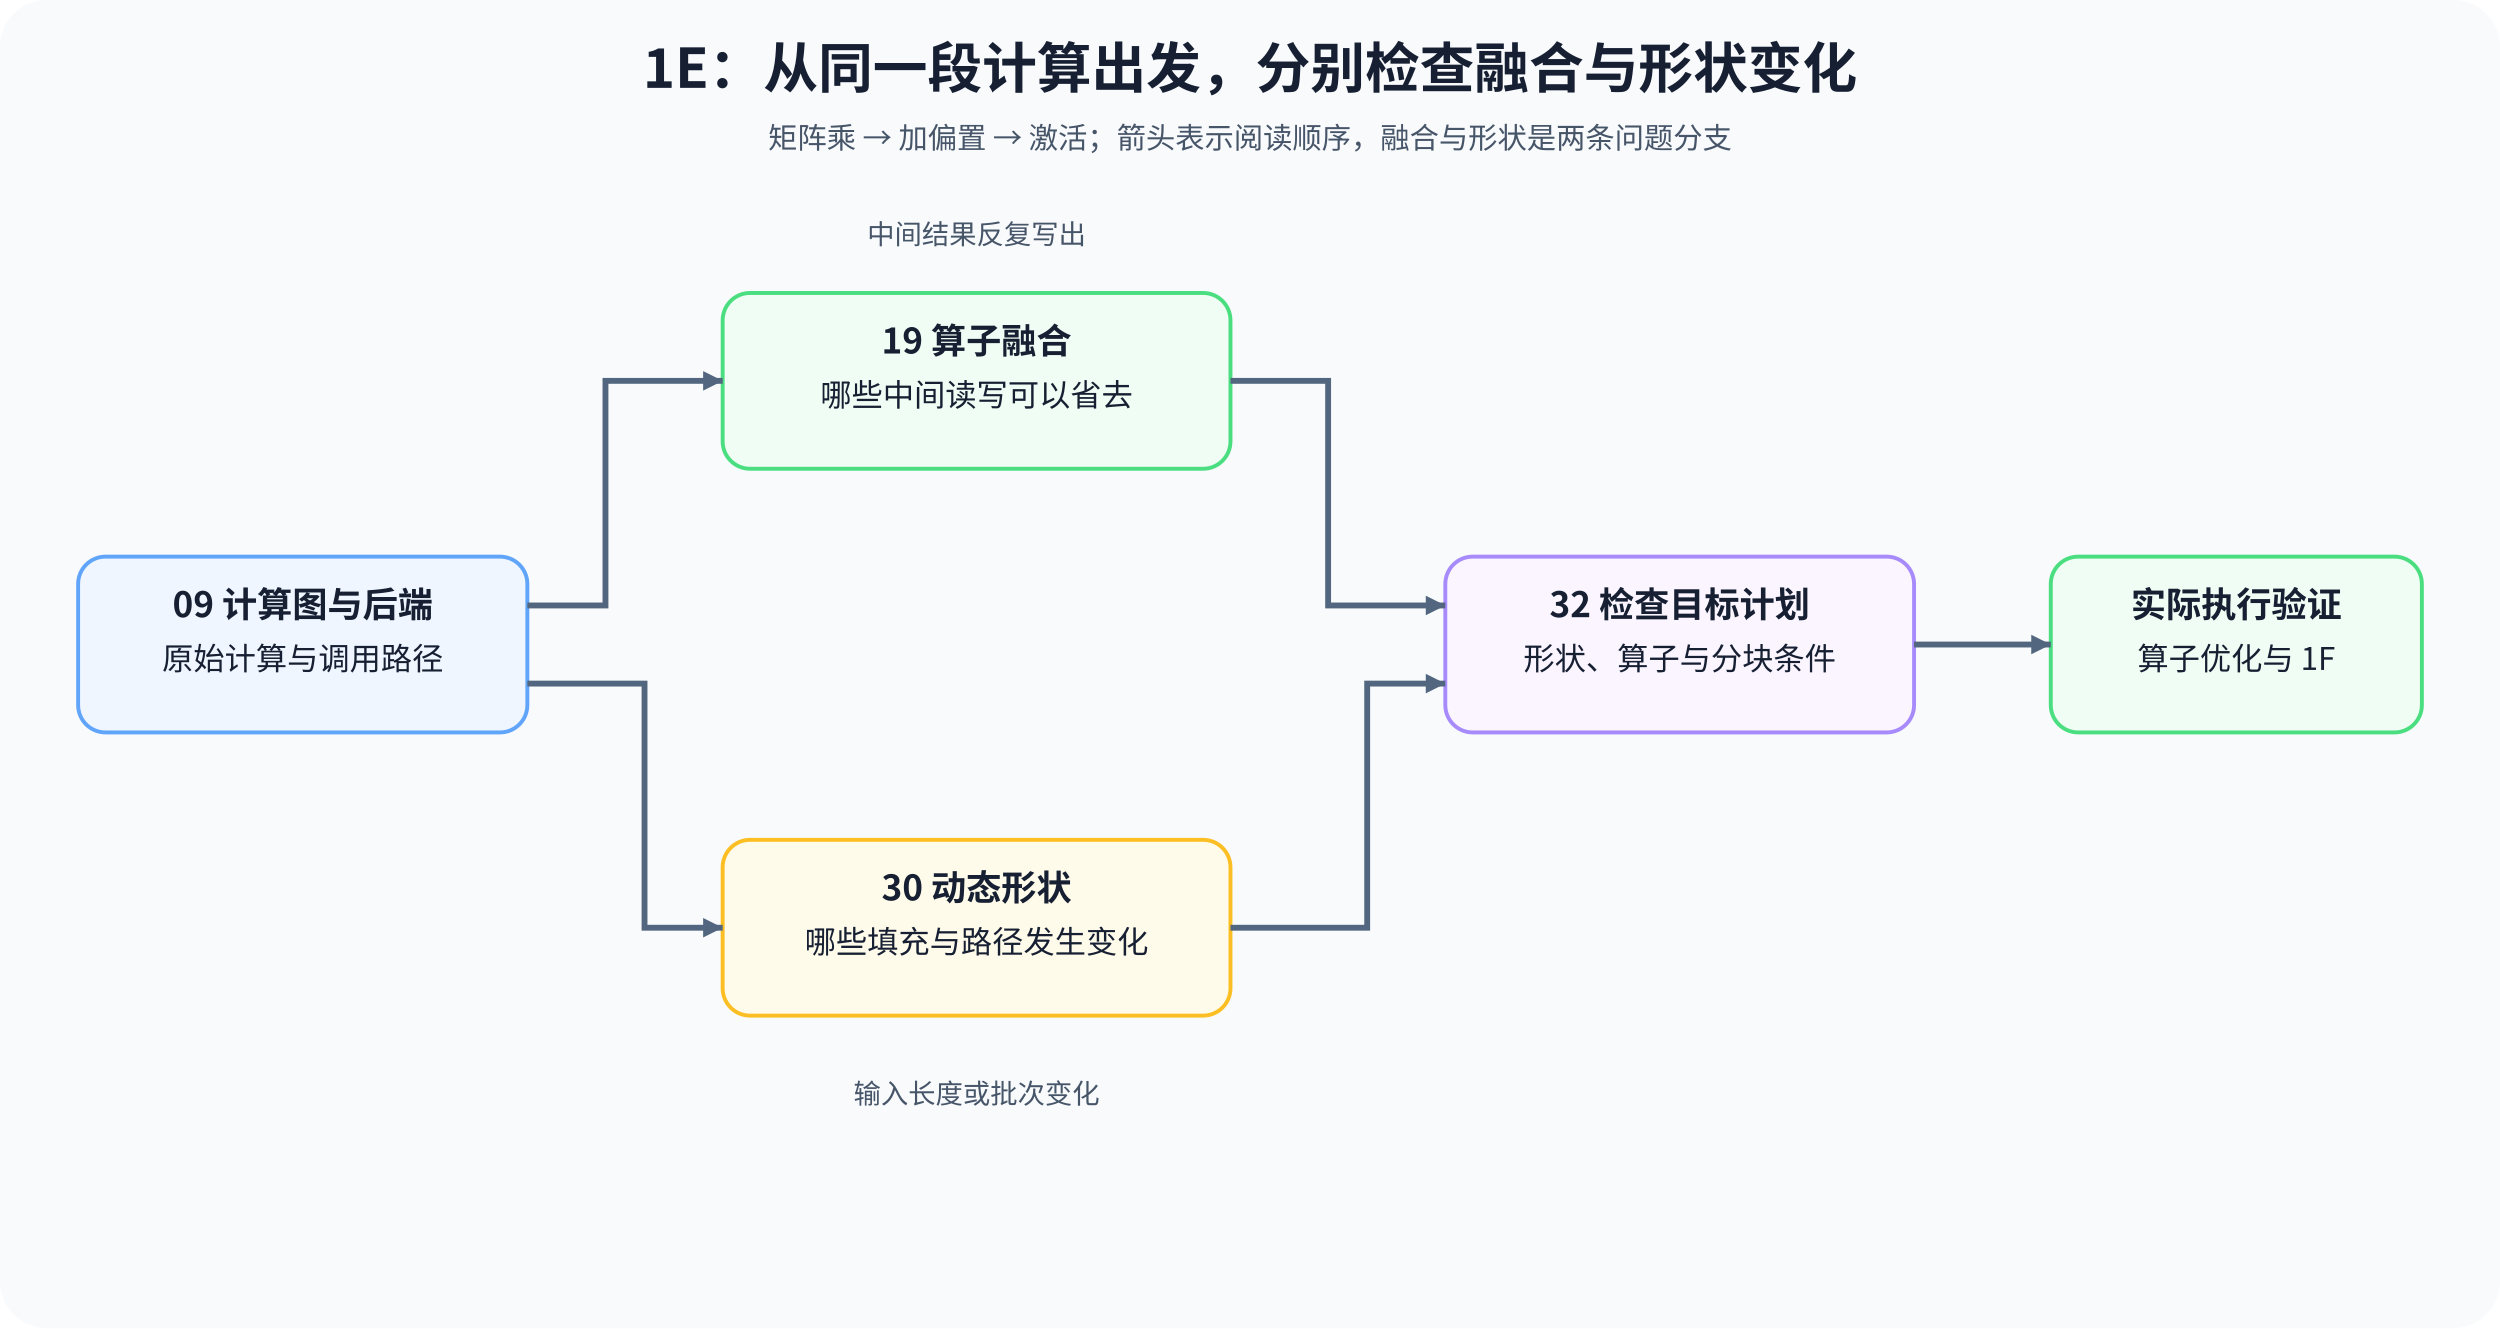
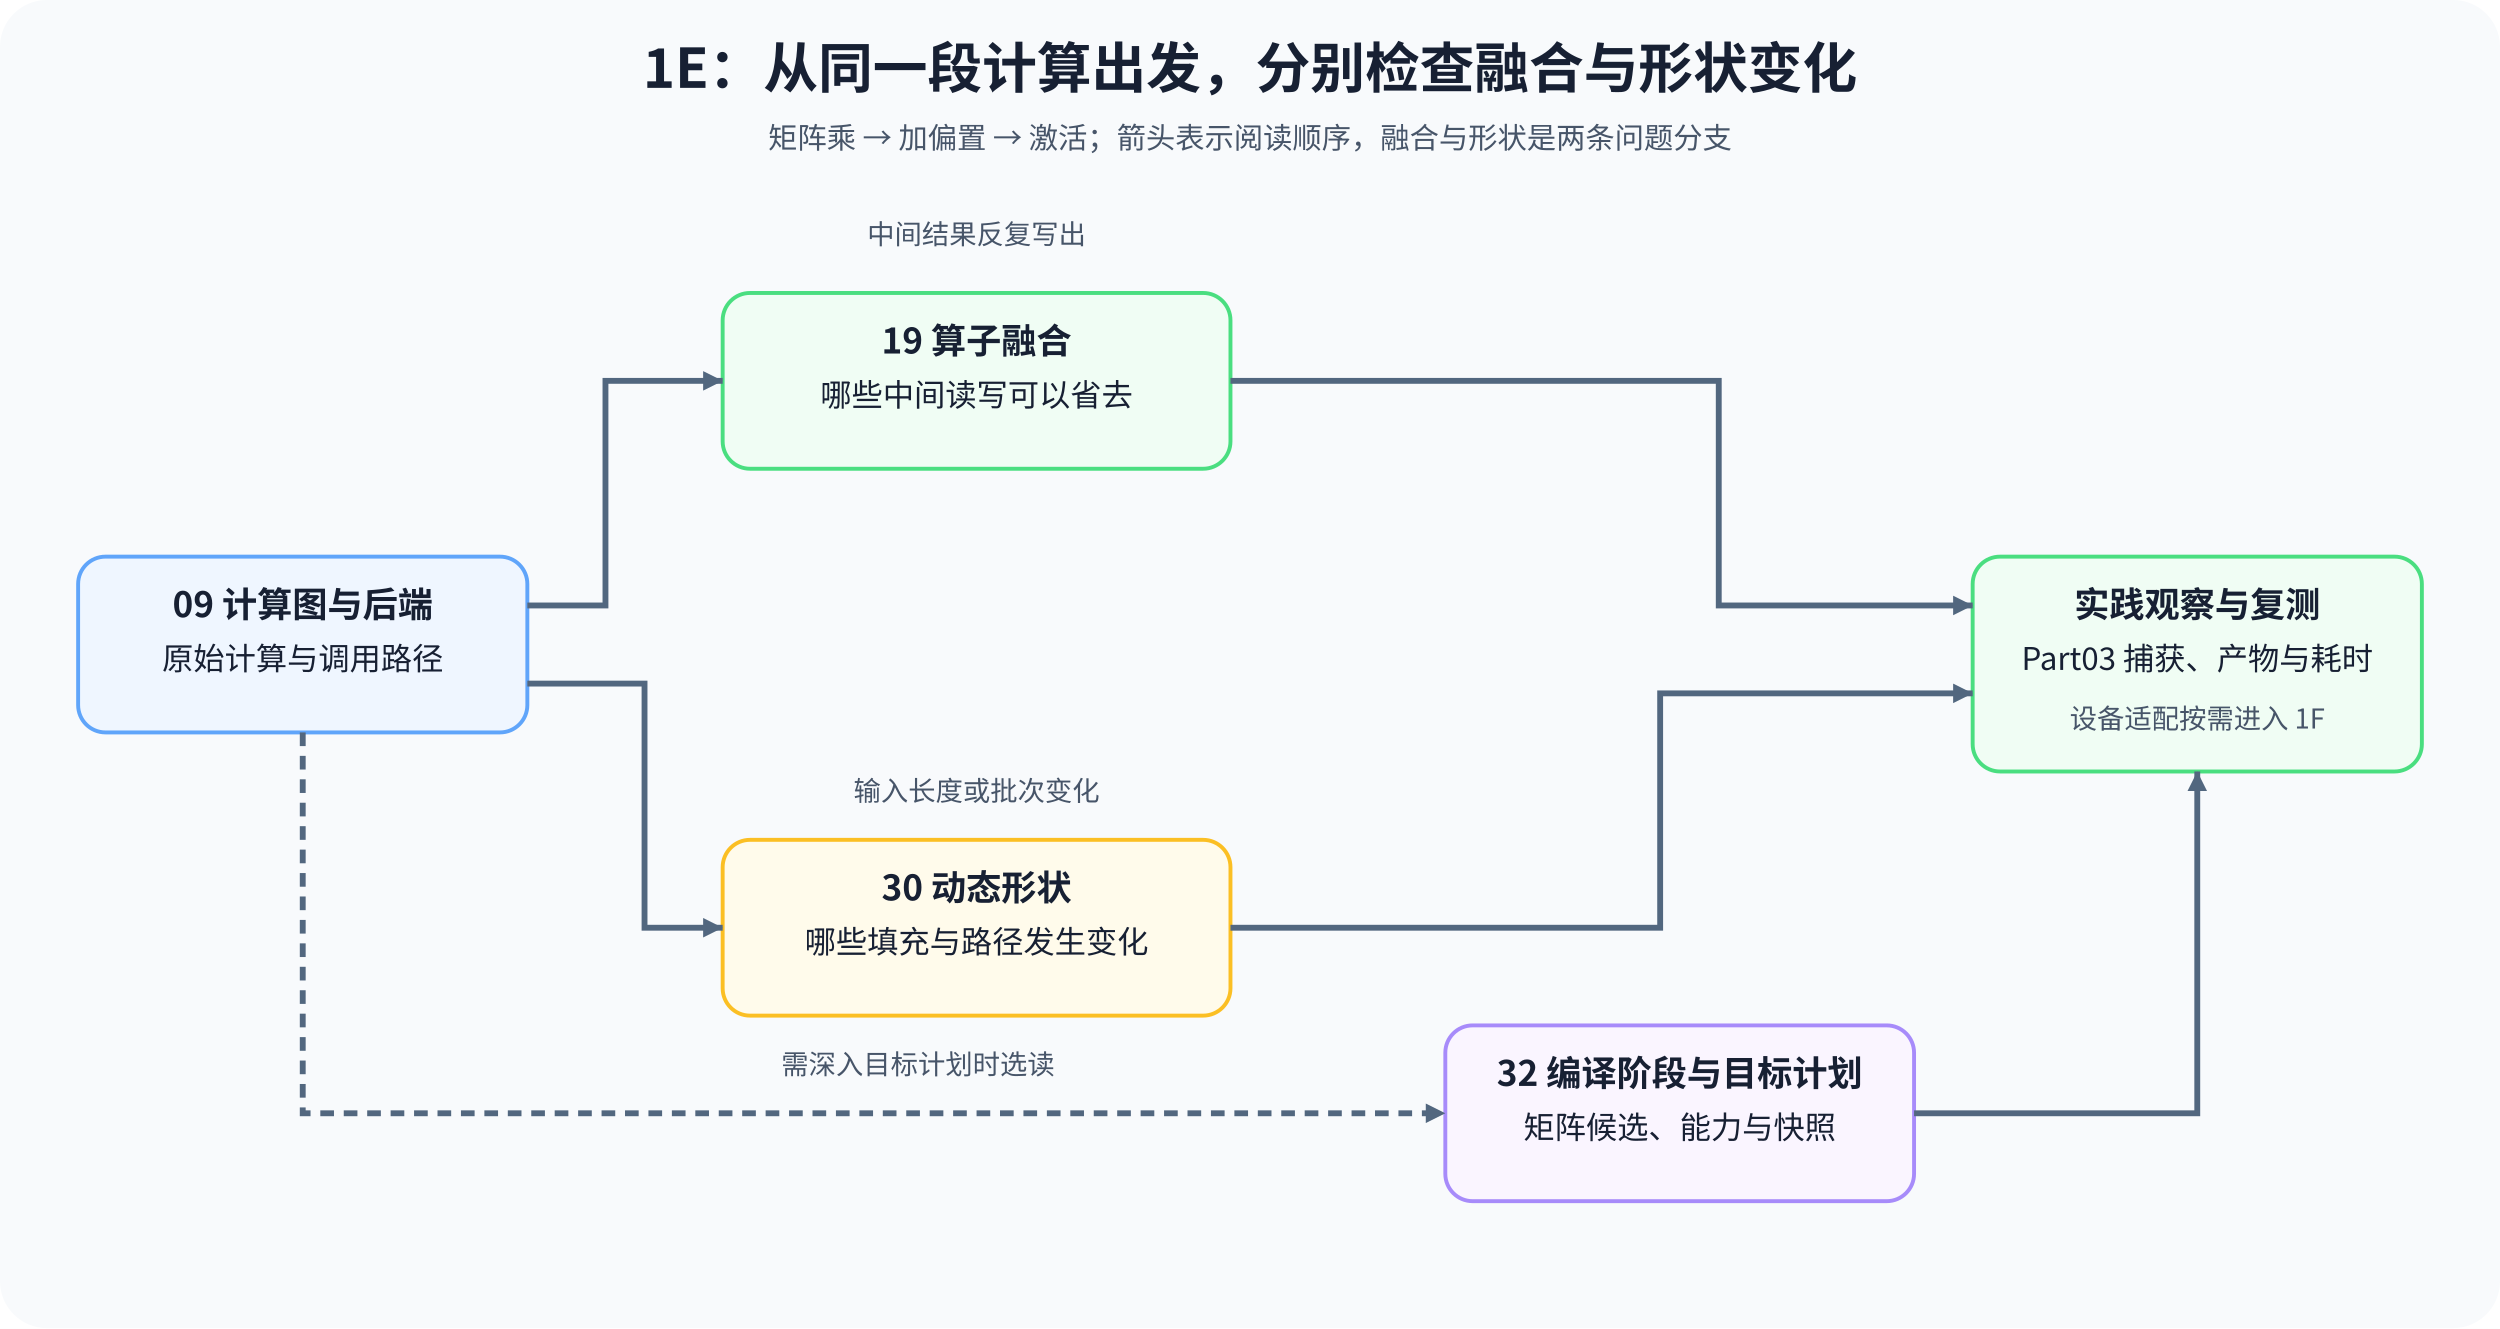
<svg xmlns="http://www.w3.org/2000/svg" width="1280" height="680" viewBox="0 0 1280 680" role="img" aria-labelledby="title desc">
  <defs>
    <marker id="a" markerWidth="10" markerHeight="10" refX="10" refY="5" orient="auto" markerUnits="userSpaceOnUse">
      <path d="M0 0L10 5L0 10Z" fill="#52677f" />
    </marker>
    <style>text{font-family:'Noto Sans CJK SC',sans-serif;fill:#172033}.title{font-size:28px;font-weight:700}.sub{font-size:15px;fill:#475569}.head{font-size:18px;font-weight:700}.body{font-size:16px}.small{font-size:14px;fill:#475569}.edge{stroke:#52677f;stroke-width:3;fill:none;marker-end:url(#a)}</style>
  </defs>
  <rect width="1280" height="680" rx="24" fill="#f8fafc" />
  <text x="640" y="45" text-anchor="middle" class="title">1E：从同一段计算出发，分别检查融合与形状变化</text>
  <text x="640" y="76" text-anchor="middle" class="sub">矩阵乘 → 加偏置 → 激活；箭头表示阅读顺序，融合与形状是两条问题分支</text>
  <rect x="40" y="285" width="230" height="90" rx="14" fill="#eff6ff" stroke="#60a5fa" stroke-width="2" />
  <text x="155" y="316" text-anchor="middle" class="head">09 计算图与后端</text>
  <text x="155" y="343" text-anchor="middle" class="body">原始计算与调用路径</text>
  <rect x="370" y="150" width="260" height="90" rx="14" fill="#f0fdf4" stroke="#4ade80" stroke-width="2" />
  <text x="500" y="181" text-anchor="middle" class="head">19 算子融合</text>
  <text x="500" y="208" text-anchor="middle" class="body">哪些中间读写可以省去</text>
  <rect x="370" y="430" width="260" height="90" rx="14" fill="#fffbeb" stroke="#fbbf24" stroke-width="2" />
  <text x="500" y="461" text-anchor="middle" class="head">30 动态形状</text>
  <text x="500" y="488" text-anchor="middle" class="body">哪些填充与路径发生变化</text>
-   <rect x="740" y="285" width="240" height="90" rx="14" fill="#faf5ff" stroke="#a78bfa" stroke-width="2" />
-   <text x="860" y="316" text-anchor="middle" class="head">32 检查目标计划</text>
-   <text x="860" y="343" text-anchor="middle" class="body">形状、算子与分块条件</text>
-   <rect x="1050" y="285" width="190" height="90" rx="14" fill="#f0fdf4" stroke="#4ade80" stroke-width="2" />
-   <text x="1145" y="316" text-anchor="middle" class="head">实际执行验证</text>
-   <text x="1145" y="343" text-anchor="middle" class="body">算子优化与 1F</text>
+   <rect x="740" y="525" width="240" height="90" rx="14" fill="#faf5ff" stroke="#a78bfa" stroke-width="2" />
+   <text x="860" y="556" text-anchor="middle" class="head">32 编译阶段与目标计划</text>
+   <text x="860" y="583" text-anchor="middle" class="body">矩阵候选、能力与快照</text>
+   <rect x="1010" y="285" width="230" height="110" rx="14" fill="#f0fdf4" stroke="#4ade80" stroke-width="2" />
+   <text x="1125" y="316" text-anchor="middle" class="head">实践观察与复测</text>
+   <text x="1125" y="343" text-anchor="middle" class="body">Part03 捕获、产物与耗时</text>
+   <text x="1125" y="373" text-anchor="middle" class="small">设备适配按需进入 1F</text>
  <path d="M270 310H310V195H370" class="edge" />
  <path d="M270 350H330V475H370" class="edge" />
-   <path d="M630 195H680V310H740" class="edge" />
-   <path d="M630 475H700V350H740" class="edge" />
-   <path d="M980 330H1050" class="edge" />
+   <path d="M630 195H880V310H1010" class="edge" />
+   <path d="M630 475H850V355H1010" class="edge" />
+   <path d="M155 375V570H740" class="edge" stroke-dasharray="7 5" />
+   <path d="M980 570H1125V395" class="edge" />
  <text x="500" y="125" text-anchor="middle" class="small">中间结果反复写出</text>
-   <text x="500" y="565" text-anchor="middle" class="small">输入长度或批次变化</text>
+   <text x="500" y="410" text-anchor="middle" class="small">输入长度或批次变化</text>
+   <text x="470" y="550" text-anchor="middle" class="small">需深入目标计划时选读</text>
</svg>
